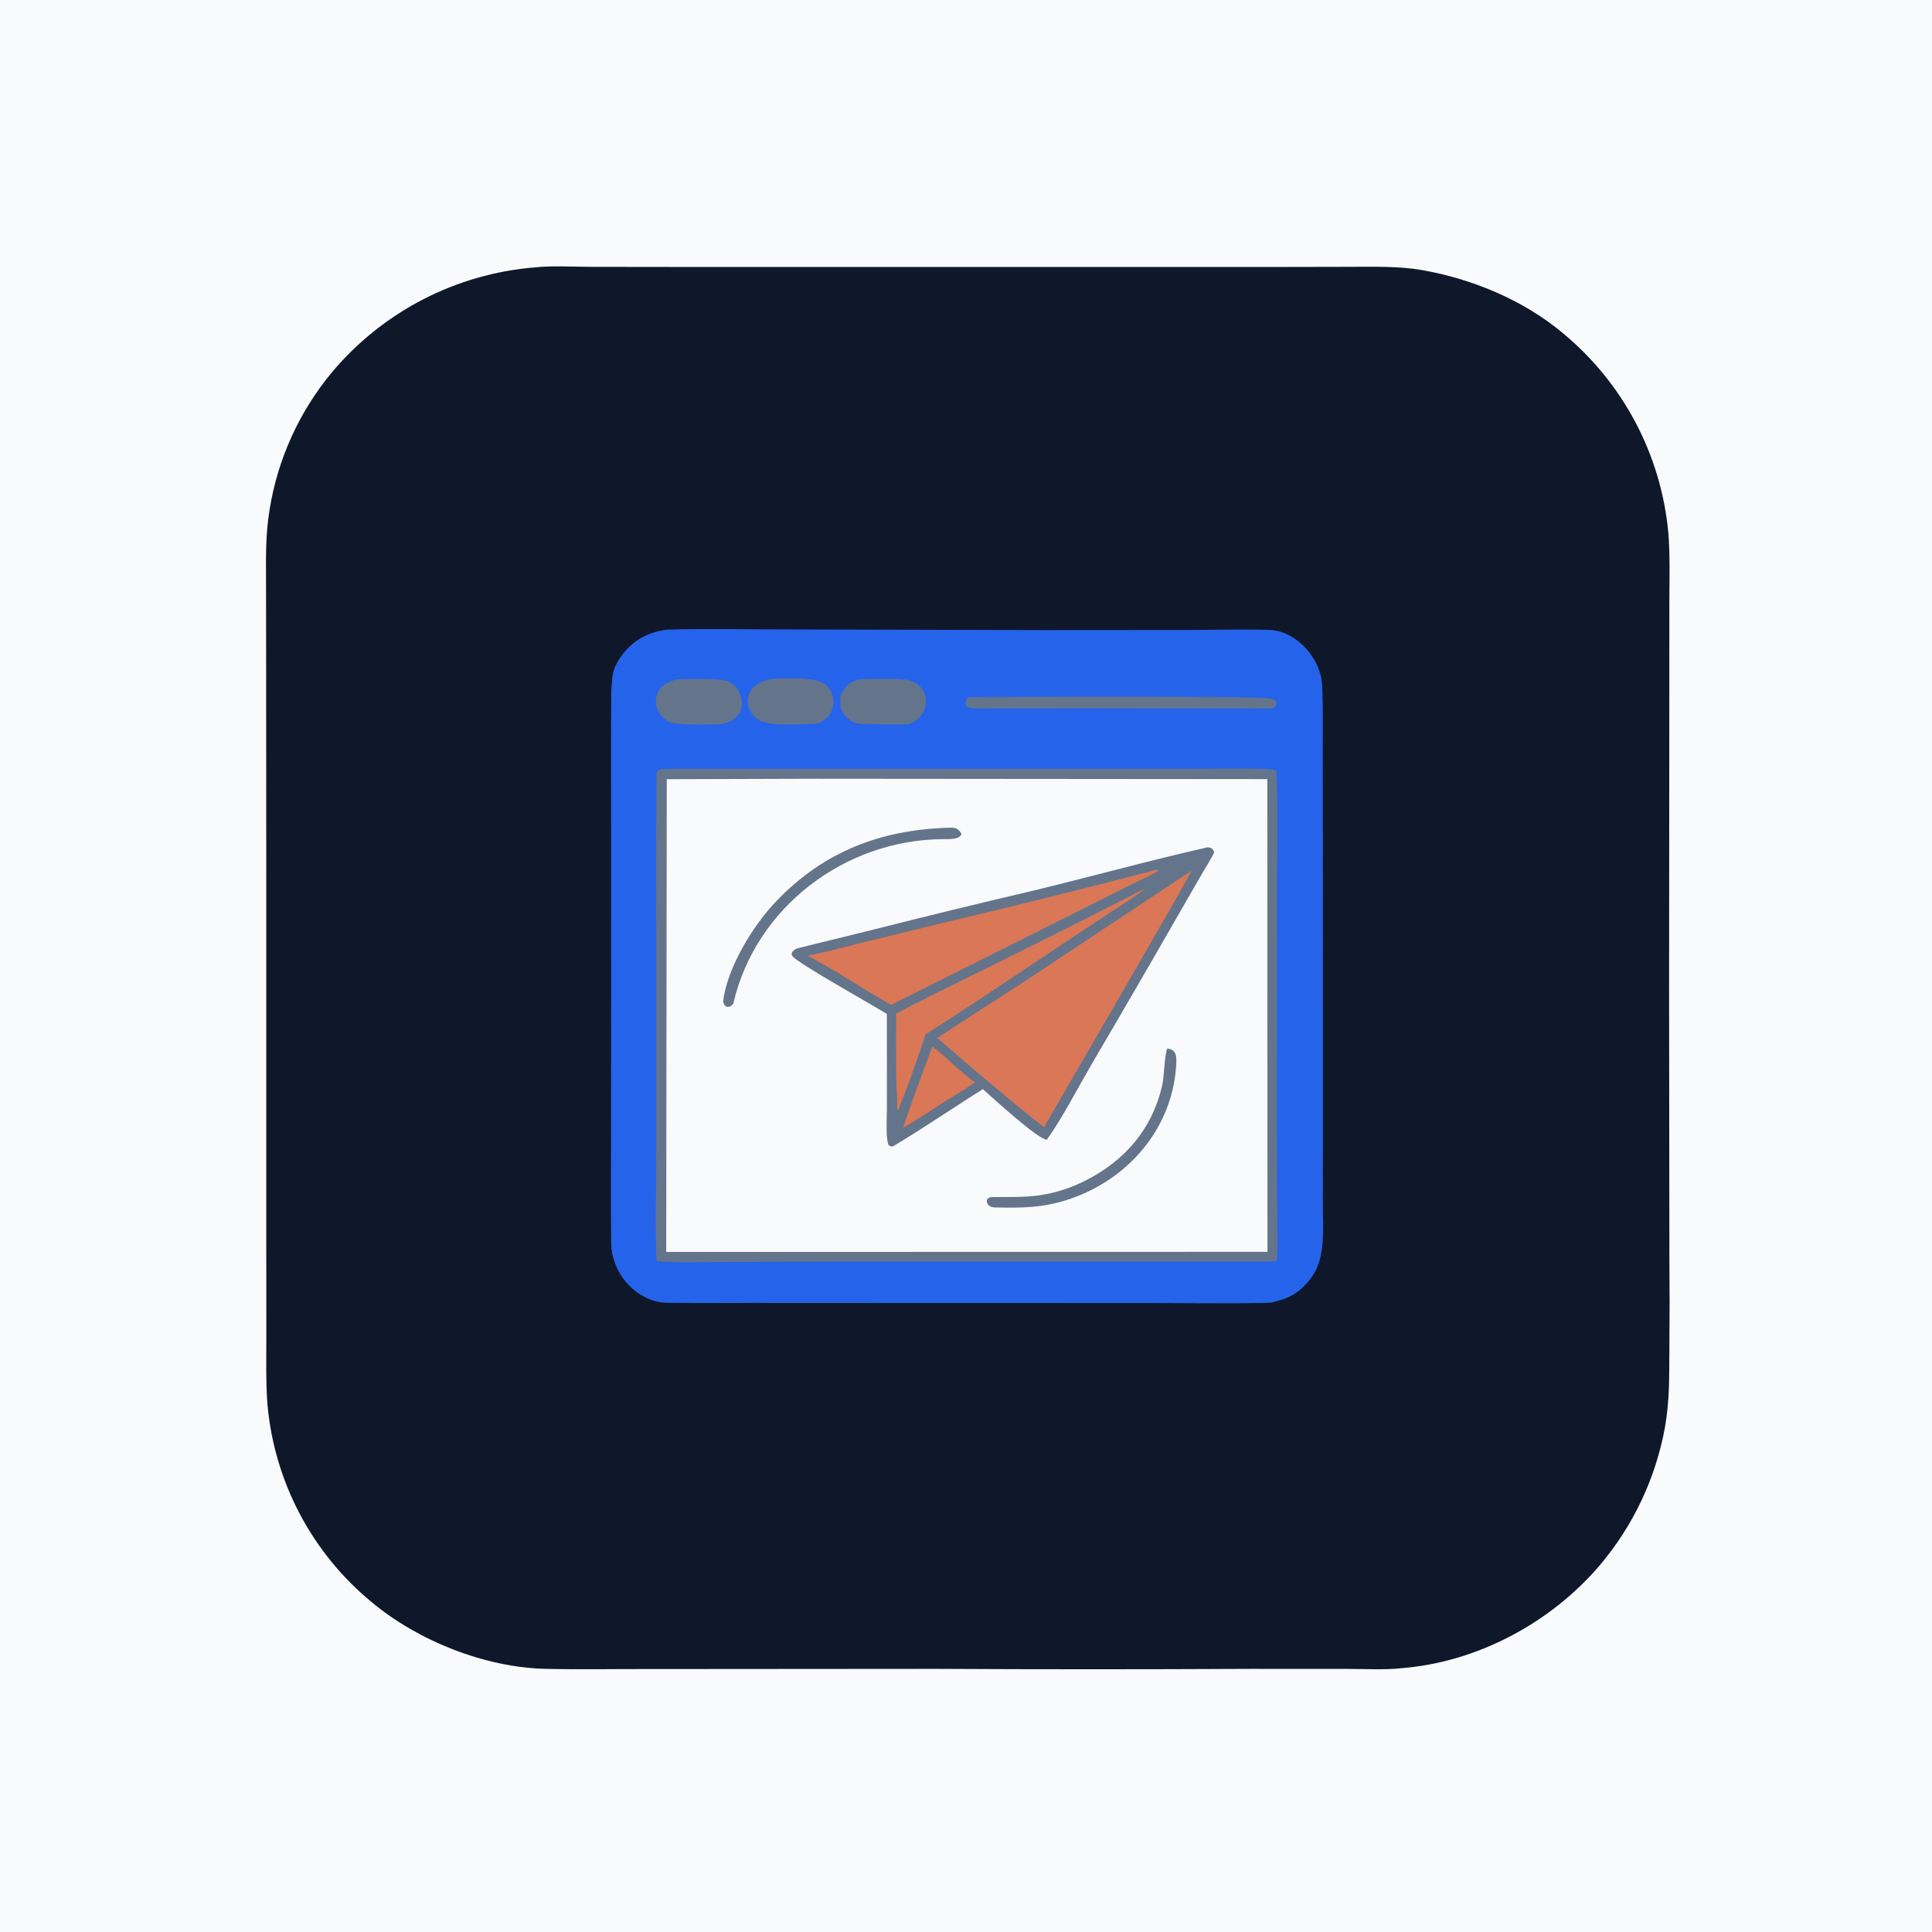
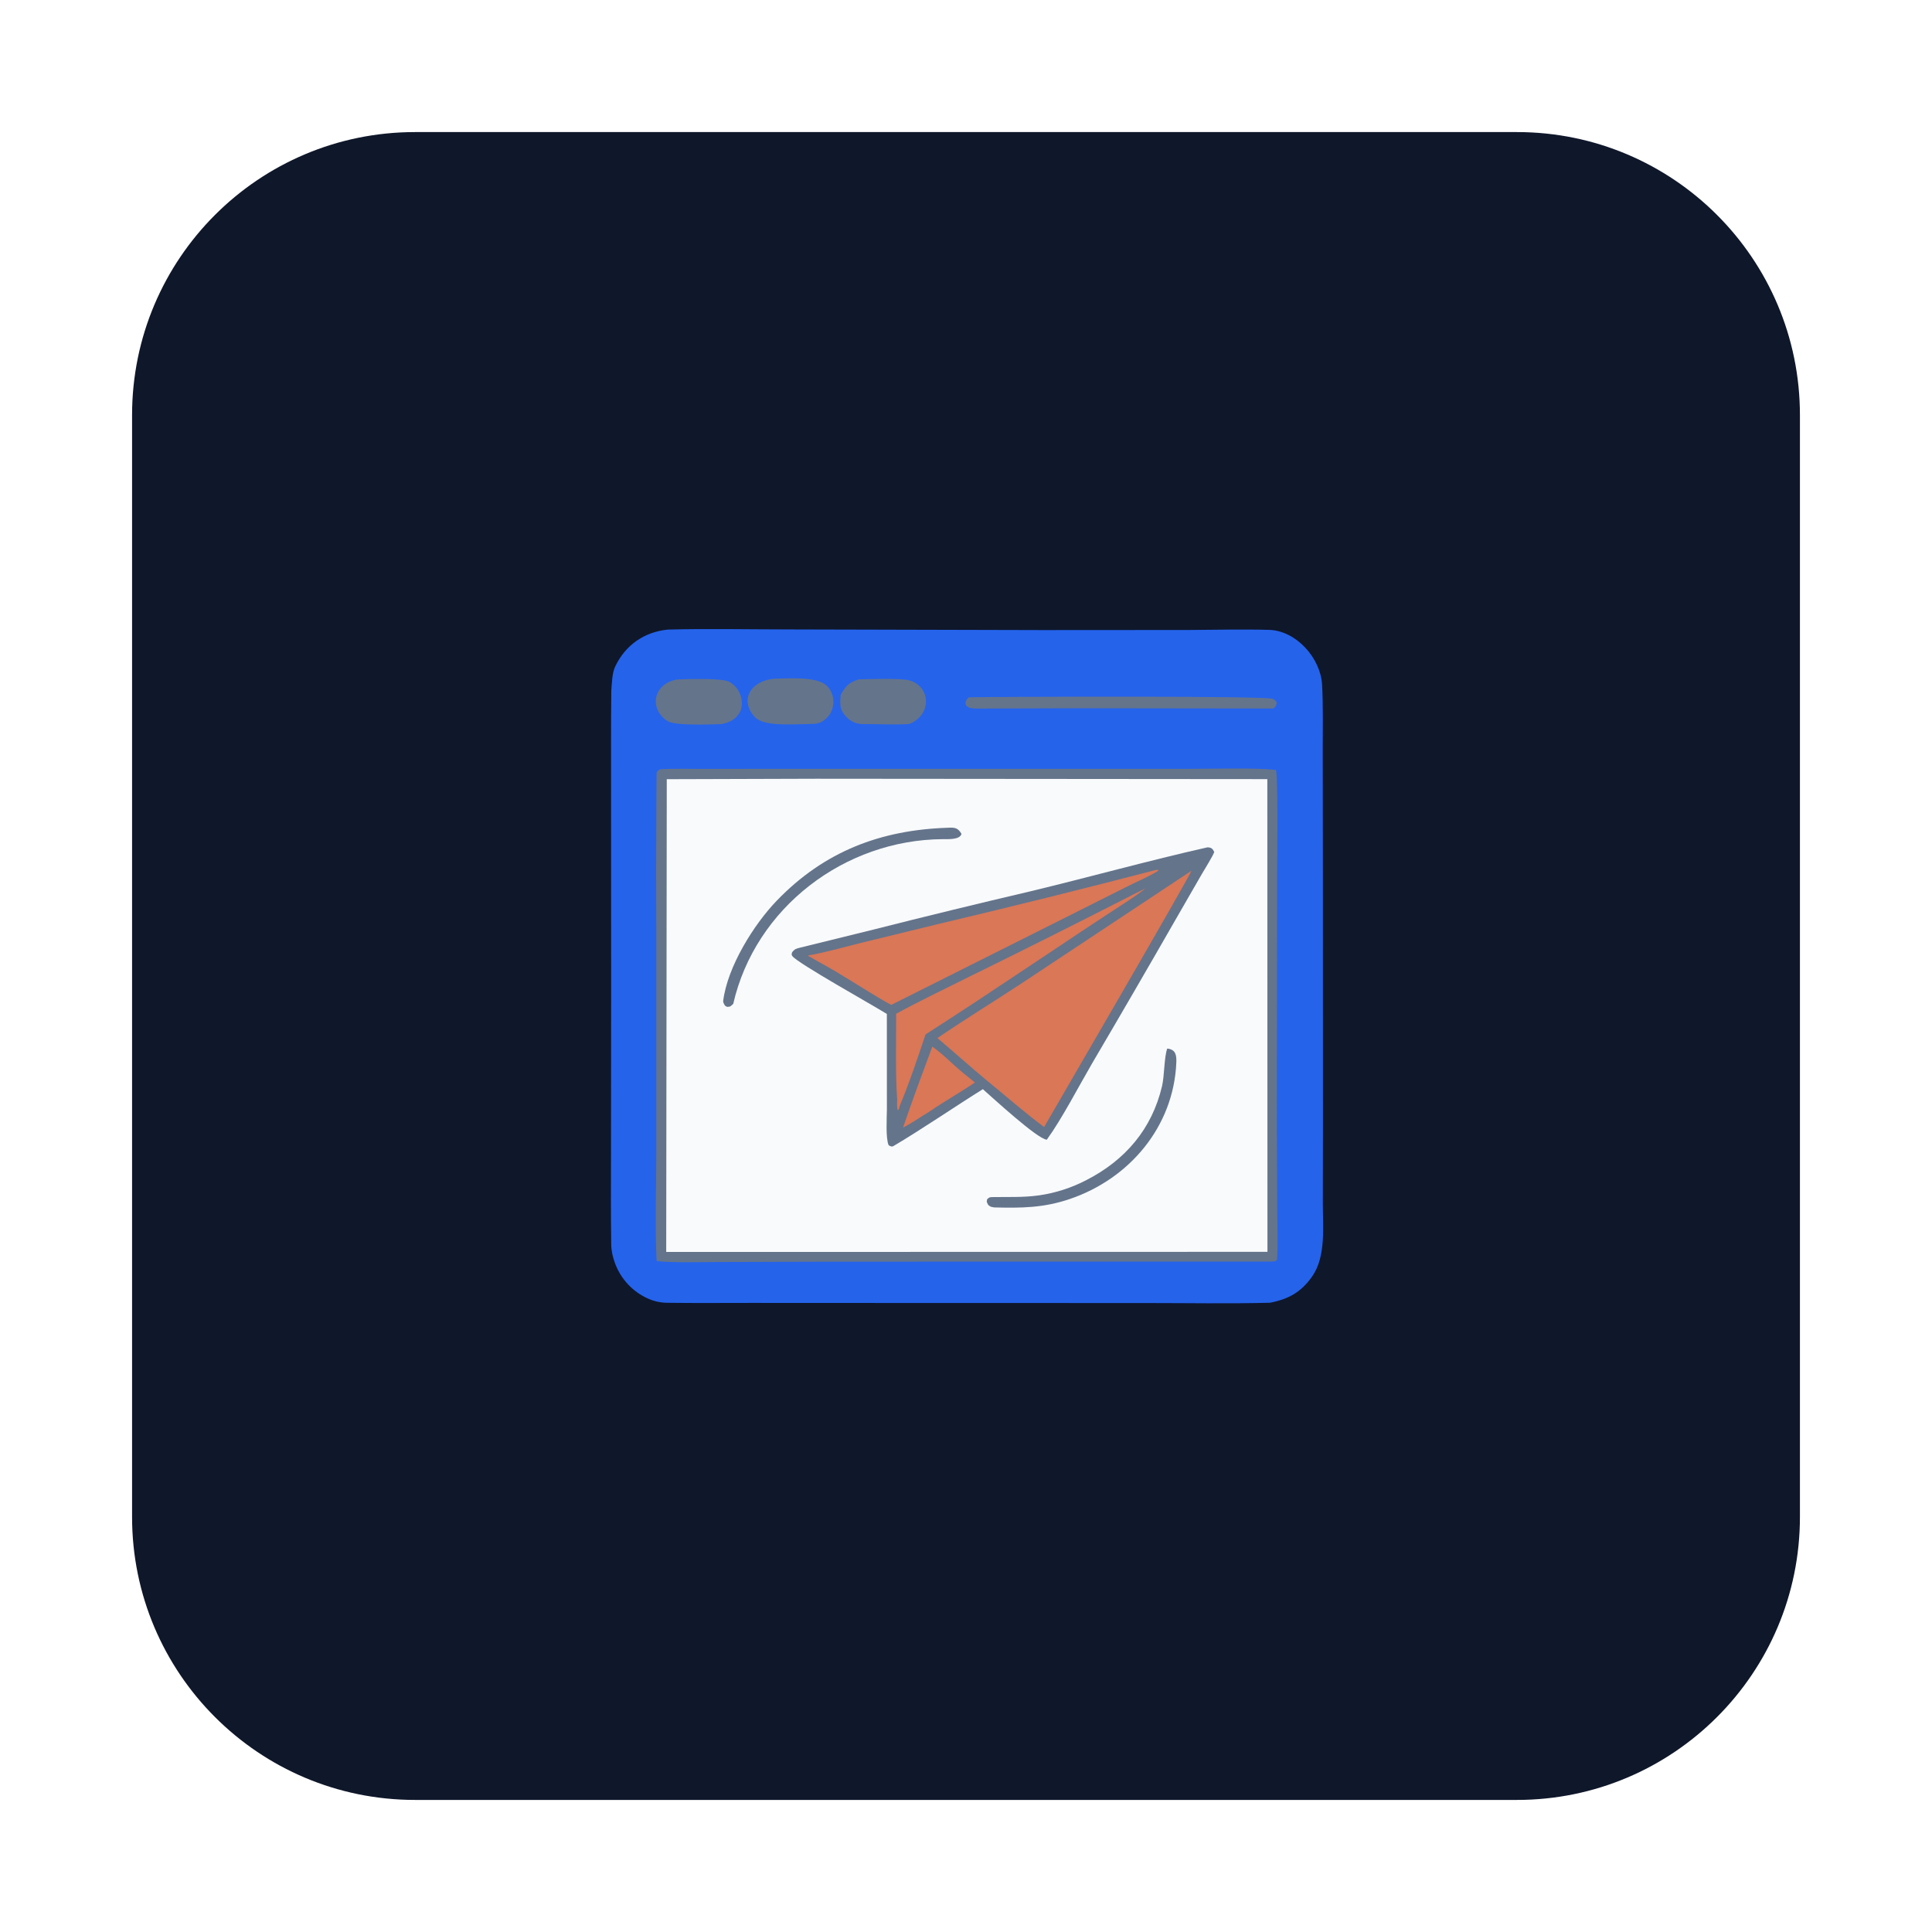
- <svg xmlns="http://www.w3.org/2000/svg" height="1024" preserveAspectRatio="none" style="display: block;" version="1.1" viewBox="0 0 2048 2048" width="1024">
-   <path d="M 0 0 L 2048 0 L 2048 2048 L 0 2048 L 0 0 z" fill="rgb(248,250,252)" transform="translate(0,0)" />
+ <svg xmlns="http://www.w3.org/2000/svg" viewBox="0 0 2048 2048">
+   <rect x="140" y="140" width="1768" height="1768" rx="300" fill="#0f172a" />
  <path d="M 567.242 283.412 C 584.398 281.494 609.512 282.836 627.286 282.879 L 735.868 283.012 L 1083.59 282.993 L 1353.01 283.001 L 1430.43 282.852 C 1455.77 282.796 1483.16 282.001 1508.02 286.395 C 1560.77 295.723 1614.93 318.217 1656.1 352.655 C 1720.23 405.377 1760.67 481.512 1768.44 564.166 C 1770.46 587.678 1769.65 615.223 1769.58 639.155 L 1769.55 739.292 L 1769.3 1049.08 L 1769.63 1332.4 C 1769.93 1365.39 1769.92 1398.39 1769.6 1431.38 C 1769.35 1460.27 1769.96 1484.25 1764.9 1513.12 C 1755.06 1567.08 1731.21 1617.5 1695.75 1659.34 C 1643.89 1720.27 1565.89 1761.97 1485.89 1768.32 C 1469.57 1770.32 1445.31 1769.11 1428.33 1769.1 L 1325.53 1769.06 C 1214.12 1769.64 1102.72 1769.64 991.31 1769.05 L 691.644 1769.27 C 653.995 1769.12 615.533 1769.92 577.981 1769.03 C 513.918 1767.53 442.88 1739.27 393.864 1698.22 C 330.717 1646.18 291.012 1571.04 283.599 1489.55 C 281.692 1467.62 282.354 1439.83 282.329 1417.51 L 282.274 1303.49 L 282.279 946.613 L 282.114 691.758 L 282.003 618.017 C 281.967 590.435 281.327 567.044 285.882 539.61 C 294.573 486.002 317.542 435.724 352.375 394.059 C 406.371 329.992 483.728 290.157 567.242 283.412 z" fill="rgb(15,23,42)" transform="translate(0,0)" />
  <path d="M 708.134 667.373 C 748.723 666.256 793.606 667.204 834.548 667.22 L 1105.04 667.904 L 1260.44 667.802 C 1288.7 667.637 1317.51 666.924 1345.56 667.688 C 1374.55 668.781 1400.04 697.997 1401.49 726.067 C 1402.66 748.792 1402.15 771.997 1402.15 794.647 L 1402.33 937.609 L 1402.4 1189.78 L 1402.25 1274.63 C 1402.16 1299.93 1405.91 1331.59 1391.02 1352.97 C 1379.35 1369.74 1365.88 1377.18 1346.15 1380.97 C 1303.15 1382.08 1257.33 1381.27 1214.05 1381.27 L 973.004 1381.22 L 796.045 1381.14 C 766.57 1381.13 736.782 1381.41 707.318 1381.01 C 699.948 1380.91 693.416 1379.45 686.61 1376.43 C 670.463 1369.11 657.945 1355.59 651.882 1338.93 C 649.572 1332.74 648.03 1326.04 647.928 1319.45 C 647.436 1287.68 647.624 1255.59 647.683 1223.82 L 647.854 1050.79 L 647.76 841.142 C 647.759 804.814 647.609 768.301 648.006 731.981 C 648.715 724.076 648.735 713.691 652.146 706.492 C 662.975 683.64 683.247 669.735 708.134 667.373 z" fill="rgb(37,99,235)" transform="translate(0,0)" />
  <path d="M 700.082 815.379 C 714.434 814.646 732.713 815.081 747.332 815.056 L 834.226 814.983 L 1097.42 814.971 L 1263.86 814.971 C 1287.23 814.961 1331.65 813.707 1352.53 816.174 C 1354.99 824.562 1353.88 908.428 1353.84 923.639 L 1353.45 1181.24 L 1353.97 1286.92 C 1354.01 1299.1 1354.88 1324.9 1353.62 1335.72 C 1351.09 1337.71 1351.2 1337.04 1347.25 1337.3 L 890.206 1337.42 L 760.048 1337.82 C 745.682 1337.84 708.326 1338.73 696.003 1336.71 C 694.25 1301.52 695.683 1255.53 695.694 1219.23 L 695.68 987.712 C 695.414 944.179 695.433 900.645 695.735 857.113 C 695.807 845.613 695.903 831.685 695.952 819.917 C 695.963 817.364 698.226 816.494 700.082 815.379 z" fill="rgb(100,116,139)" transform="translate(0,0)" />
  <path d="M 865.324 825.504 L 1343.42 825.905 L 1343.55 1327 L 1184.5 1327.04 L 706.207 1327.12 L 706.802 825.983 L 865.324 825.504 z" fill="rgb(248,250,252)" transform="translate(0,0)" />
  <path d="M 1279.83 898.251 C 1283.98 898.239 1285.46 899.605 1287.16 903.138 C 1285.65 907.557 1276.86 921.594 1274.15 926.249 L 1247.87 971.853 C 1218.15 1023.72 1188.14 1075.42 1157.84 1126.95 C 1143.75 1151.11 1125.54 1186.24 1109.65 1208.14 C 1099.54 1207.35 1052.14 1163.56 1041.86 1154.58 C 1013.75 1172.06 976.17 1197.74 946.95 1214.94 C 945.237 1215.95 943.402 1214.84 941.988 1213.95 C 938.761 1206.66 940.032 1185.26 940.148 1176.33 L 940.106 1074.86 C 924.867 1065.22 845.313 1021.05 839.862 1013.42 C 838.679 1011.76 839.289 1011.28 839.656 1009.4 C 842.447 1006.07 843.57 1005.66 848.418 1004.48 C 874.381 998.148 900.453 991.674 926.382 985.272 C 981.459 971.311 1036.66 957.855 1091.99 944.906 C 1153.96 930.008 1218.08 912.128 1279.83 898.251 z" fill="rgb(100,116,139)" transform="translate(0,0)" />
  <path d="M 1262.93 923.081 C 1262.44 927.077 1119.51 1172.69 1106.81 1194.72 C 1086.54 1179.72 1065.74 1161.38 1045.94 1145.29 C 1028.76 1130.98 1011.01 1115.05 993.681 1100.39 C 1021.53 1081.4 1053.36 1061.76 1081.94 1043.02 L 1262.93 923.081 z" fill="rgb(217,119,87)" transform="translate(0,0)" />
  <path d="M 1225.4 922.152 L 1227.73 922.033 L 1227.81 922.963 C 1219.57 928.406 1205.96 934.168 1196.51 938.916 L 1134.75 969.954 L 944.74 1065.23 C 929.913 1057.4 909.291 1043.86 894.139 1034.87 C 883.376 1027.94 867.8 1019.78 856.15 1012.91 C 872.56 1010.2 895.557 1003.77 912.347 999.58 L 992.545 979.993 C 1070.38 961.586 1148 942.304 1225.4 922.152 z" fill="rgb(217,119,87)" transform="translate(0,0)" />
  <path d="M 1193.7 952.078 C 1200.49 948.406 1207.17 945.206 1214.13 941.854 C 1208.21 946.582 1203.33 949.899 1197 954.114 C 1125.14 1000.74 1053.18 1050.48 981.135 1096.52 C 974.148 1117.51 962.574 1151.83 953.858 1171.83 C 953.236 1174.5 953.387 1175.05 951.765 1177.16 C 950.513 1173.52 950.965 1169.33 951.055 1165.4 C 949.072 1141.76 950.064 1099.01 949.922 1074.62 C 974.353 1061.28 1002.18 1047.97 1027.26 1035.44 C 1082.95 1008.09 1138.44 980.302 1193.7 952.078 z" fill="rgb(217,119,87)" transform="translate(0,0)" />
  <path d="M 988.262 1109.51 C 1000.21 1117.7 1010.84 1129.32 1021.95 1138.16 L 1033.45 1147.48 C 1017.89 1158.08 1000.06 1168.07 985.469 1178.18 C 976.017 1183.78 967.148 1190.31 957.288 1195.22 C 967.049 1166.64 977.692 1137.82 988.262 1109.51 z" fill="rgb(217,119,87)" transform="translate(0,0)" />
  <path d="M 1004.74 877.45 C 1011.82 877.054 1015.62 877.415 1019.22 883.987 C 1017.43 890.278 1005.25 889.503 999.465 889.536 C 895.494 890.131 800.693 961.987 777.261 1064.11 C 776.209 1065.29 775.211 1065.93 773.946 1066.92 C 770.04 1067.44 771.763 1067.83 768.536 1066.05 C 767.736 1064.79 766.41 1062.6 766.593 1061.13 C 771.151 1024.49 799.307 979.757 823.358 954.79 C 873.848 902.377 933.643 879.781 1004.74 877.45 z" fill="rgb(100,116,139)" transform="translate(0,0)" />
  <path d="M 1237.34 1111.5 C 1246.28 1112.54 1247.29 1118.33 1246.94 1126.51 C 1244.05 1194.33 1197.25 1249.57 1133.97 1271.02 C 1106.1 1280.47 1082.81 1280.61 1053.93 1279.92 C 1050.45 1279.29 1050.12 1279.53 1047.43 1277.13 C 1045.68 1273 1045.74 1274.97 1046.49 1271.11 C 1048.32 1269.7 1048.68 1269.03 1051.37 1268.98 C 1068.72 1268.65 1084.16 1269.56 1101.59 1267.11 C 1119.12 1264.57 1136.09 1259.07 1151.78 1250.85 C 1192.91 1229.76 1221.14 1196.71 1231.82 1151.32 C 1234.38 1140.45 1234.01 1120.47 1237.34 1111.5 z" fill="rgb(100,116,139)" transform="translate(0,0)" />
  <path d="M 910.225 720.149 C 920.526 719.789 955.891 718.735 964.345 721.304 C 986.742 728.112 988.136 757.831 963.686 767.546 C 948.526 768.475 930.884 767.489 915.496 767.587 C 907.286 767.639 901.233 764.806 895.898 758.561 C 889.516 751.09 890.546 745.725 891.136 736.407 C 896.817 727.07 899.008 723.922 910.225 720.149 z" fill="rgb(100,116,139)" transform="translate(0,0)" />
  <path d="M 717.721 720.277 C 728.493 719.8 765.683 718.454 773.51 722.962 C 779.689 726.571 784.101 732.574 785.701 739.548 C 789.39 755.305 778.891 765.392 764.066 767.651 C 753.094 767.886 715.579 769.538 707.62 764.409 C 687.849 751.667 691.935 724.788 717.721 720.277 z" fill="rgb(100,116,139)" transform="translate(0,0)" />
  <path d="M 821.449 719.428 C 835.699 719.216 864.474 716.959 875.446 726.074 C 886.027 734.863 886.086 752.622 875.726 761.723 C 868.441 768.123 864.403 767.213 855.315 767.556 C 841.733 767.548 809.945 770.506 800.381 760.355 C 782.845 741.743 796.486 720.999 821.449 719.428 z" fill="rgb(100,116,139)" transform="translate(0,0)" />
  <path d="M 1027.06 739.151 C 1057.28 738.506 1341.46 737.468 1349.13 740.795 C 1351.72 741.917 1352.39 742.757 1353.47 745.292 C 1352.56 748.79 1352.38 748.655 1349.85 751.047 L 1143.97 750.771 C 1107.68 750.829 1071.25 750.943 1034.94 751.104 C 1032.94 751.113 1028.3 750.806 1026.54 749.702 C 1023.55 747.828 1024.03 747.882 1023.35 745.129 C 1024.2 741.672 1024.61 741.656 1027.06 739.151 z" fill="rgb(100,116,139)" transform="translate(0,0)" />
</svg>
